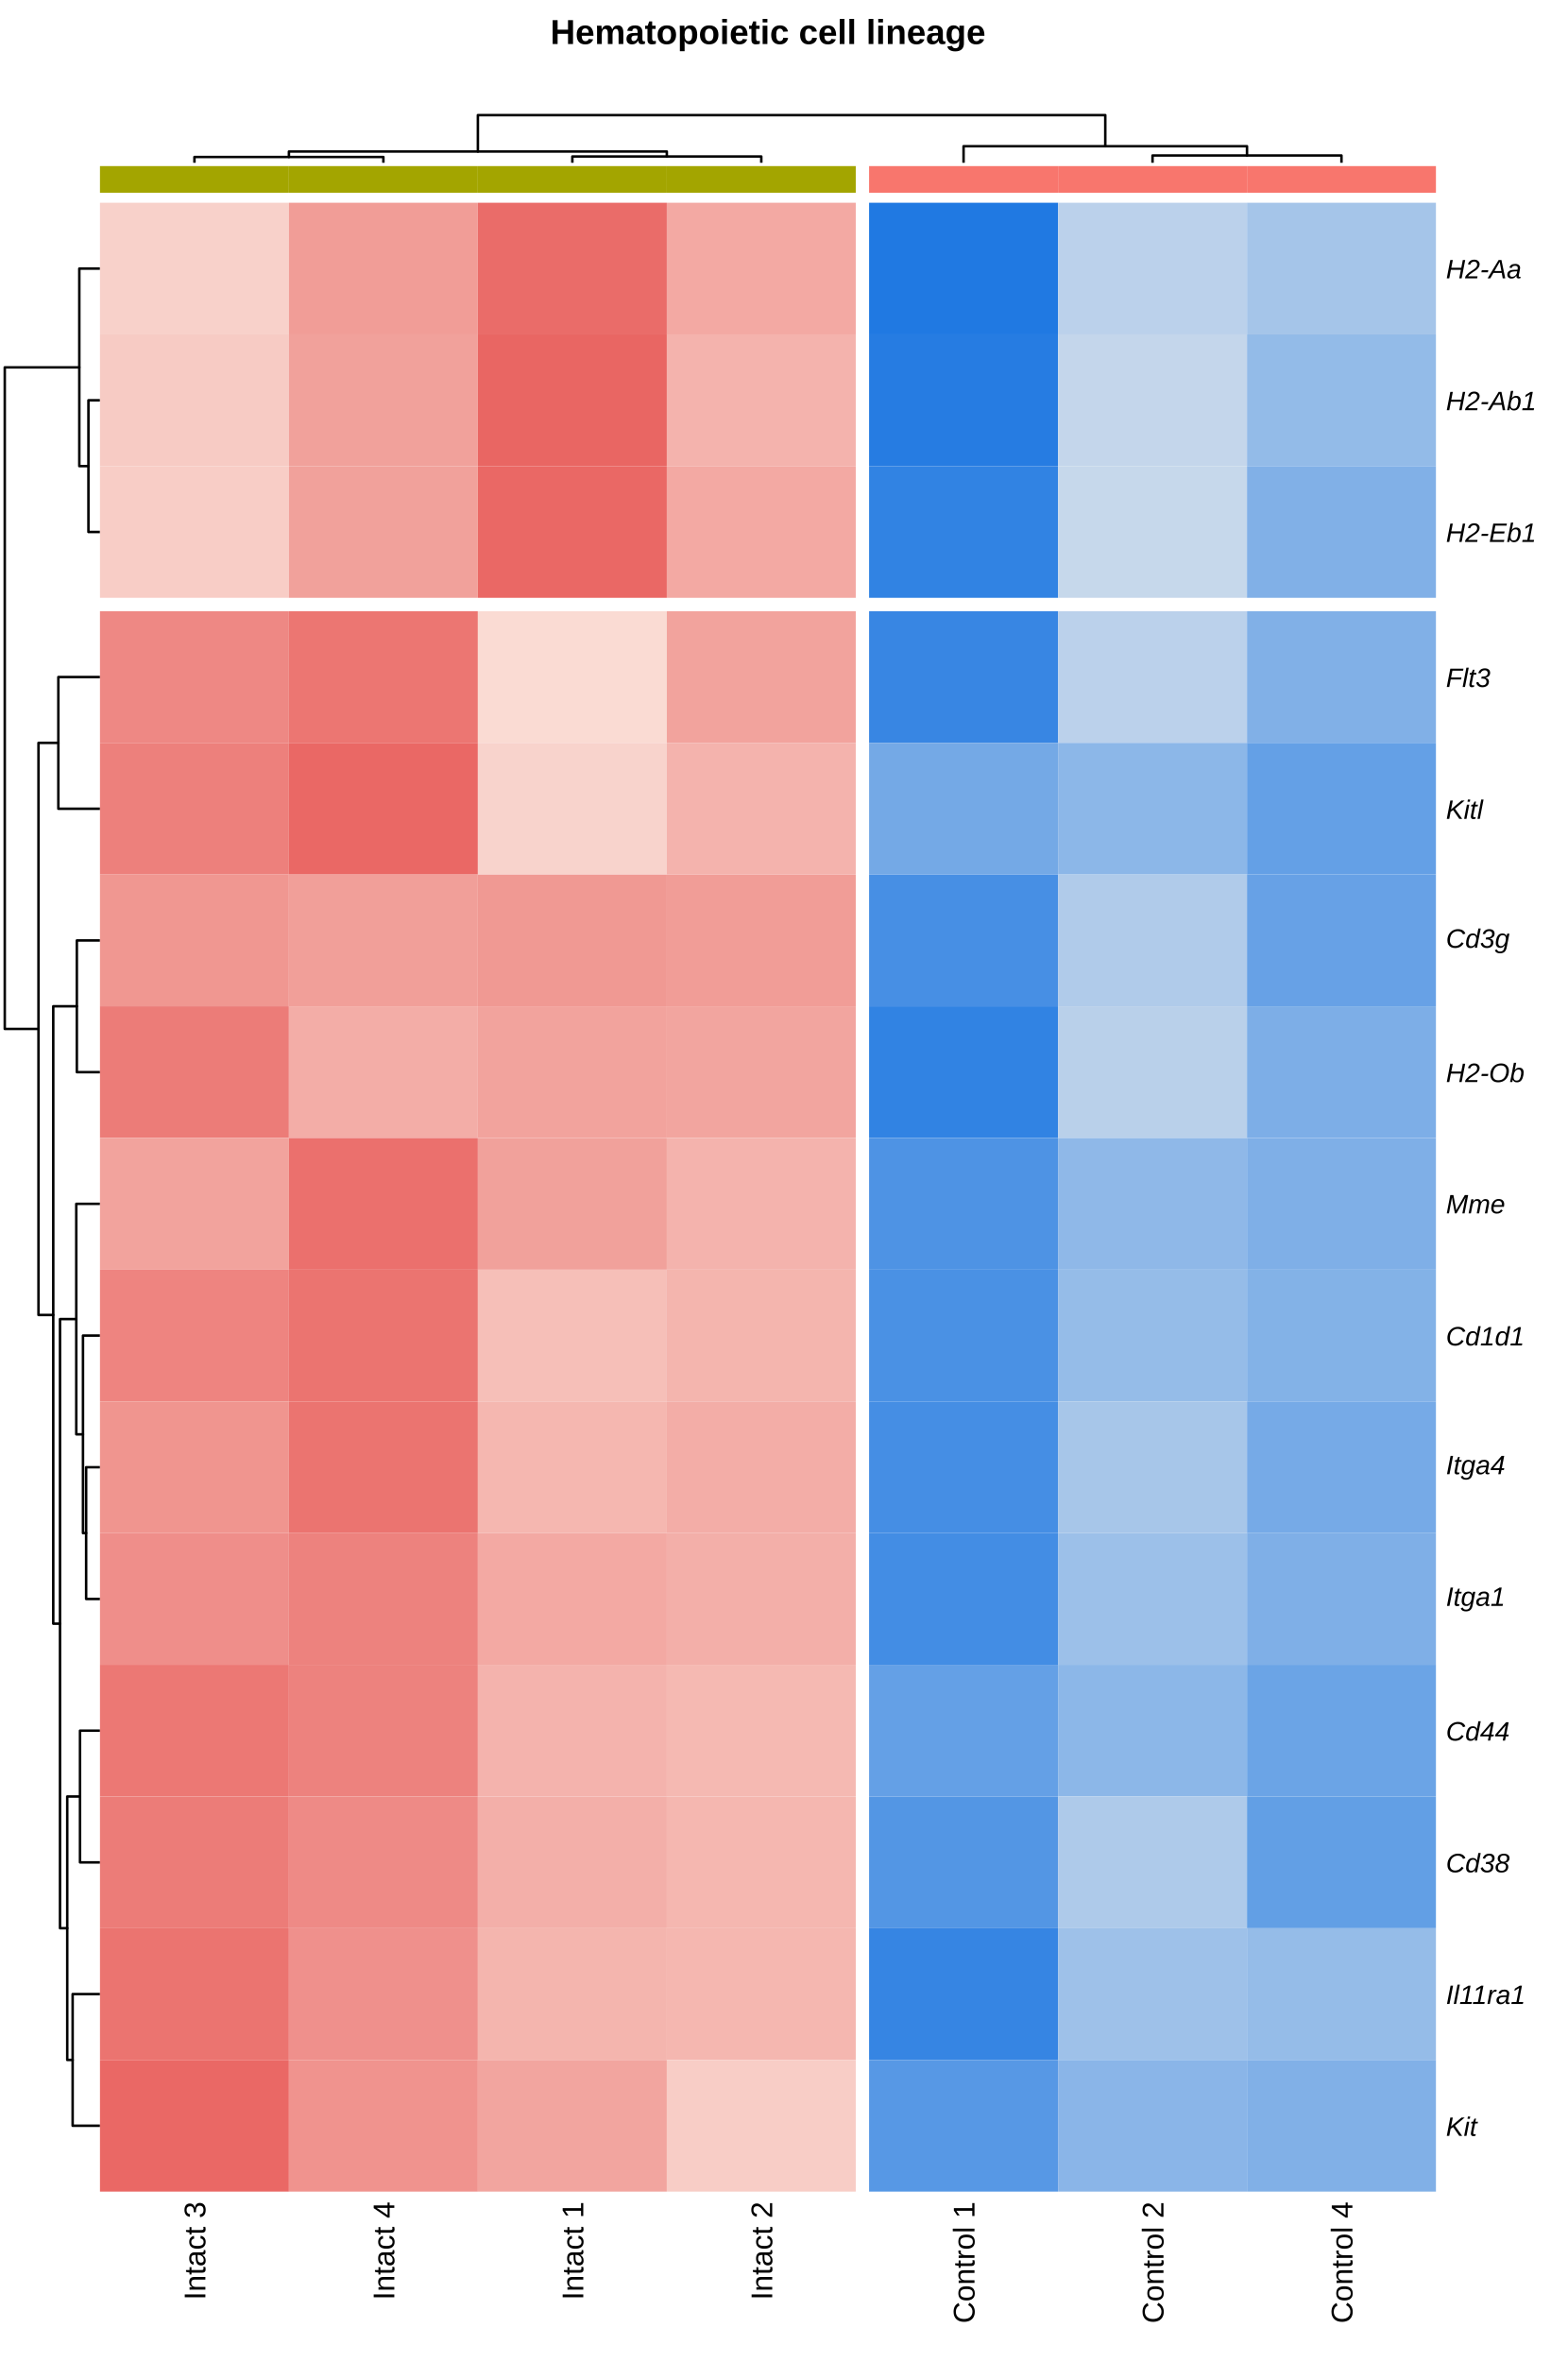
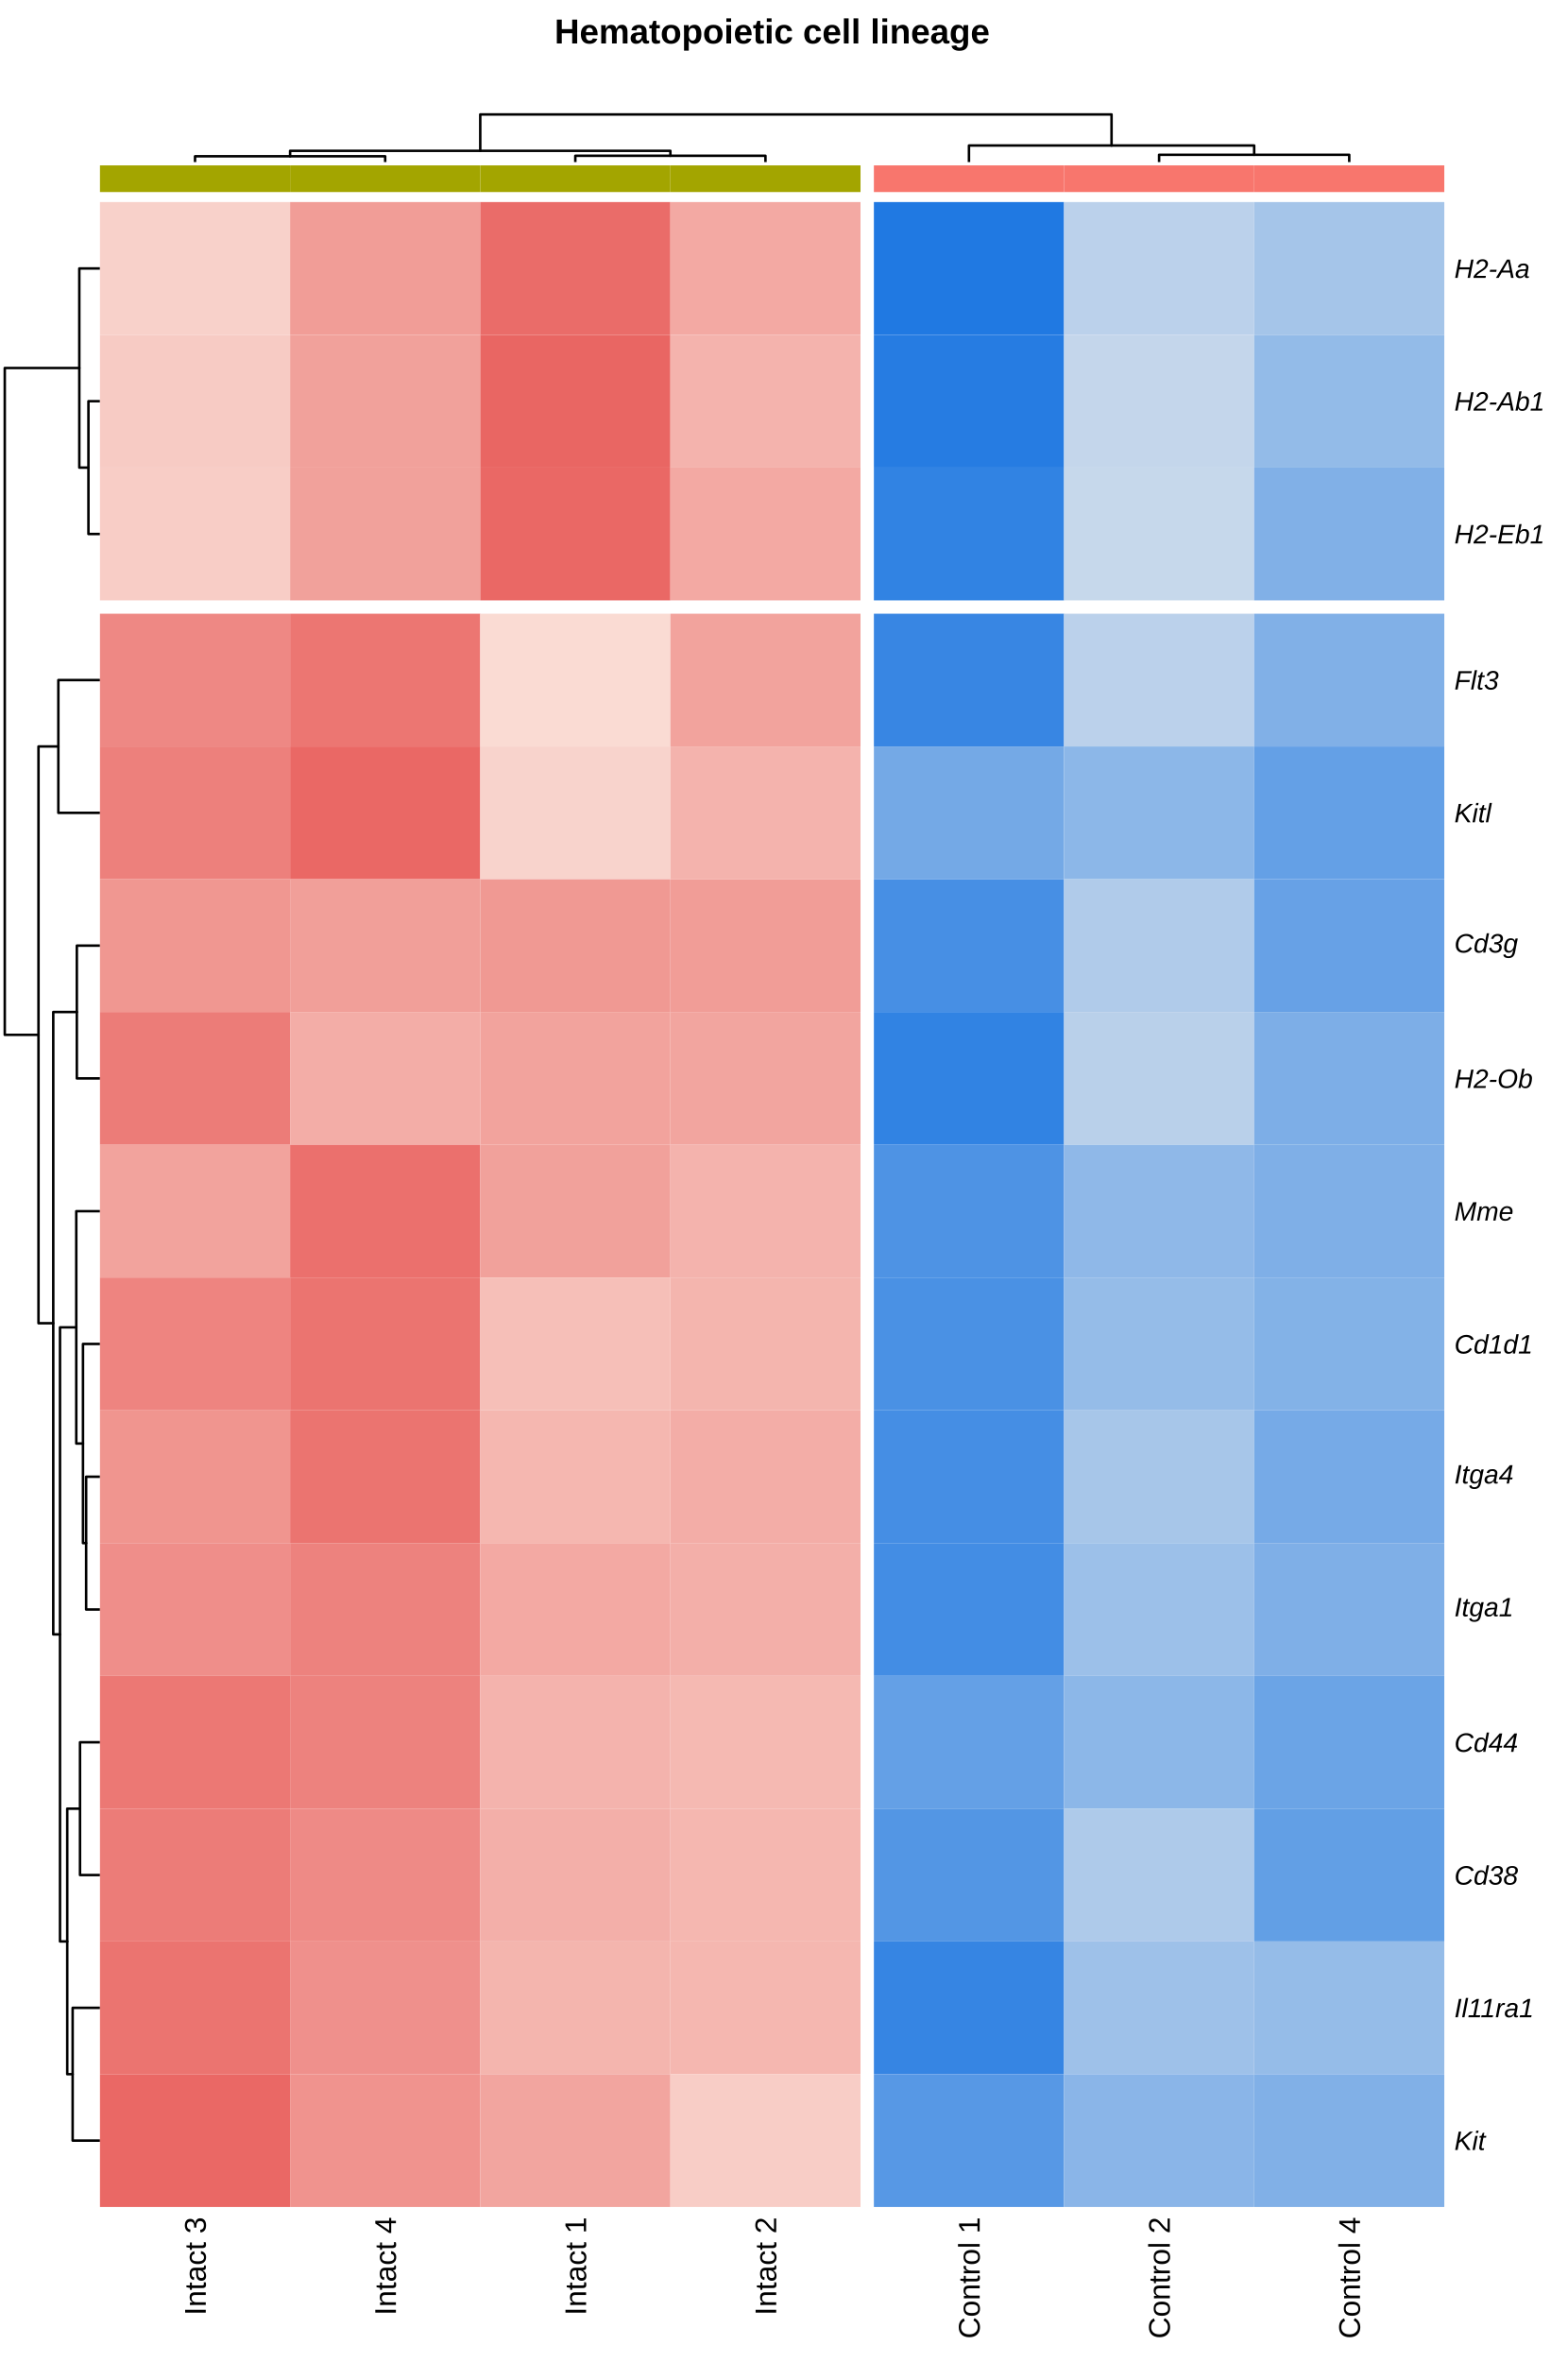
<svg xmlns="http://www.w3.org/2000/svg" class="svglite" width="470.55pt" height="708.66pt" viewBox="0 0 470.55 708.66">
  <defs>
    <style type="text/css">
    .svglite line, .svglite polyline, .svglite polygon, .svglite path, .svglite rect, .svglite circle {
      fill: none;
      stroke: #000000;
      stroke-linecap: round;
      stroke-linejoin: round;
      stroke-miterlimit: 10.00;
    }
    .svglite text {
      white-space: pre;
    }
  </style>
  </defs>
  <rect width="100%" height="100%" style="stroke: none; fill: none;" />
  <defs>
    <clipPath id="cpMC4wMHw0NzAuNTV8MC4wMHw3MDguNjY=">
      <rect x="0.00" y="0.00" width="470.55" height="708.66" />
    </clipPath>
  </defs>
  <g clip-path="url(#cpMC4wMHw0NzAuNTV8MC4wMHw3MDguNjY=)">
-     <text x="230.46" y="13.21" text-anchor="middle" style="font-size: 10.40px; font-weight: bold; font-family: &quot;Arimo&quot;;" textLength="156.20px" lengthAdjust="spacingAndGlyphs">Hematopoietic cell lineage</text>
-     <text x="230.46" y="28.19" text-anchor="middle" style="font-size: 10.40px; font-weight: bold; font-family: &quot;Arimo&quot;;" textLength="0.00px" lengthAdjust="spacingAndGlyphs" />
+     <text x="231.71" y="13.04" text-anchor="middle" style="font-size: 10.40px; font-weight: bold; font-family: &quot;Arial&quot;;" textLength="130.51px" lengthAdjust="spacingAndGlyphs">Hematopoietic cell lineage</text>
+     <text x="231.71" y="28.02" text-anchor="middle" style="font-size: 10.40px; font-weight: bold; font-family: &quot;Arial&quot;;" textLength="0.00px" lengthAdjust="spacingAndGlyphs" />
  </g>
  <defs>
-     <clipPath id="cpMzAuMDB8NDMwLjkyfDMzLjgzfDQ4Ljgz">
-       <rect x="30.00" y="33.83" width="400.92" height="15.00" />
+     <clipPath id="cpMzAuMDB8NDMzLjQzfDMzLjYyfDQ4LjYy">
+       <rect x="30.00" y="33.62" width="403.43" height="15.00" />
    </clipPath>
  </defs>
-   <g clip-path="url(#cpMzAuMDB8NDMwLjkyfDMzLjgzfDQ4Ljgz)">
-     <polyline points="58.35,48.83 58.35,47.10 115.05,47.10 115.05,48.83 " style="stroke-width: 0.75;" />
-     <polyline points="171.76,48.83 171.76,46.95 228.46,46.95 228.46,48.83 " style="stroke-width: 0.75;" />
-     <polyline points="345.87,48.83 345.87,46.65 402.57,46.65 402.57,48.83 " style="stroke-width: 0.75;" />
-     <polyline points="86.70,47.10 86.70,45.46 200.11,45.46 200.11,46.95 " style="stroke-width: 0.75;" />
-     <polyline points="289.16,48.83 289.16,43.87 374.22,43.87 374.22,46.65 " style="stroke-width: 0.75;" />
-     <polyline points="143.41,45.46 143.41,34.54 331.69,34.54 331.69,43.87 " style="stroke-width: 0.75;" />
+   <g clip-path="url(#cpMzAuMDB8NDMzLjQzfDMzLjYyfDQ4LjYy)">
+     <polyline points="58.53,48.62 58.53,46.89 115.59,46.89 115.59,48.62 " style="stroke-width: 0.75;" />
+     <polyline points="172.65,48.62 172.65,46.74 229.71,46.74 229.71,48.62 " style="stroke-width: 0.75;" />
+     <polyline points="347.84,48.62 347.84,46.44 404.90,46.44 404.90,48.62 " style="stroke-width: 0.75;" />
+     <polyline points="87.06,46.89 87.06,45.25 201.18,45.25 201.18,46.74 " style="stroke-width: 0.75;" />
+     <polyline points="290.78,48.62 290.78,43.66 376.37,43.66 376.37,46.44 " style="stroke-width: 0.75;" />
+     <polyline points="144.12,45.25 144.12,34.33 333.57,34.33 333.57,43.66 " style="stroke-width: 0.75;" />
  </g>
  <g clip-path="url(#cpMC4wMHw0NzAuNTV8MC4wMHw3MDguNjY=)">
</g>
  <defs>
-     <clipPath id="cpMC4wMHwzMC4wMHw2MC44M3w2NTcuNTQ=">
-       <rect x="0" y="60.83" width="30.00" height="596.72" />
+     <clipPath id="cpMC4wMHwzMC4wMHw2MC42Mnw2NjIuMTU=">
+       <rect x="0.00" y="60.62" width="30.00" height="601.53" />
    </clipPath>
  </defs>
-   <g clip-path="url(#cpMC4wMHwzMC4wMHw2MC44M3w2NTcuNTQ=)">
-     <polyline points="30.00,120.10 26.54,120.10 26.54,159.61 30.00,159.61 " style="stroke-width: 0.75;" />
-     <polyline points="30.00,440.21 25.85,440.21 25.85,479.73 30.00,479.73 " style="stroke-width: 0.75;" />
-     <polyline points="30.00,400.70 24.90,400.70 24.90,459.97 25.85,459.97 " style="stroke-width: 0.75;" />
-     <polyline points="30.00,519.24 24.01,519.24 24.01,558.76 30.00,558.76 " style="stroke-width: 0.75;" />
-     <polyline points="30.00,80.58 23.80,80.58 23.80,139.85 26.54,139.85 " style="stroke-width: 0.75;" />
-     <polyline points="30.00,282.16 23.06,282.16 23.06,321.67 30.00,321.67 " style="stroke-width: 0.75;" />
-     <polyline points="30.00,361.18 22.89,361.18 22.89,430.33 24.90,430.33 " style="stroke-width: 0.75;" />
-     <polyline points="30.00,598.27 21.80,598.27 21.80,637.78 30.00,637.78 " style="stroke-width: 0.75;" />
-     <polyline points="24.01,539.00 20.18,539.00 20.18,618.03 21.80,618.03 " style="stroke-width: 0.75;" />
-     <polyline points="22.89,395.76 18.01,395.76 18.01,578.51 20.18,578.51 " style="stroke-width: 0.75;" />
-     <polyline points="30.00,203.13 17.51,203.13 17.51,242.64 30.00,242.64 " style="stroke-width: 0.75;" />
-     <polyline points="23.06,301.91 15.98,301.91 15.98,487.14 18.01,487.14 " style="stroke-width: 0.75;" />
-     <polyline points="17.51,222.88 11.55,222.88 11.55,394.52 15.98,394.52 " style="stroke-width: 0.75;" />
-     <polyline points="23.80,110.22 1.43,110.22 1.43,308.70 11.55,308.70 " style="stroke-width: 0.75;" />
+   <g clip-path="url(#cpMC4wMHwzMC4wMHw2MC42Mnw2NjIuMTU=)">
+     <polyline points="30.00,120.37 26.54,120.37 26.54,160.21 30.00,160.21 " style="stroke-width: 0.75;" />
+     <polyline points="30.00,443.06 25.85,443.06 25.85,482.89 30.00,482.89 " style="stroke-width: 0.75;" />
+     <polyline points="30.00,403.22 24.90,403.22 24.90,462.97 25.85,462.97 " style="stroke-width: 0.75;" />
+     <polyline points="30.00,522.73 24.01,522.73 24.01,562.56 30.00,562.56 " style="stroke-width: 0.75;" />
+     <polyline points="30.00,80.54 23.80,80.54 23.80,140.29 26.54,140.29 " style="stroke-width: 0.75;" />
+     <polyline points="30.00,283.71 23.06,283.71 23.06,323.55 30.00,323.55 " style="stroke-width: 0.75;" />
+     <polyline points="30.00,363.39 22.89,363.39 22.89,433.10 24.90,433.10 " style="stroke-width: 0.75;" />
+     <polyline points="30.00,602.40 21.80,602.40 21.80,642.23 30.00,642.23 " style="stroke-width: 0.75;" />
+     <polyline points="24.01,542.64 20.18,542.64 20.18,622.31 21.80,622.31 " style="stroke-width: 0.75;" />
+     <polyline points="22.89,398.24 18.01,398.24 18.01,582.48 20.18,582.48 " style="stroke-width: 0.75;" />
+     <polyline points="30.00,204.04 17.51,204.04 17.51,243.88 30.00,243.88 " style="stroke-width: 0.75;" />
+     <polyline points="23.06,303.63 15.98,303.63 15.98,490.36 18.01,490.36 " style="stroke-width: 0.75;" />
+     <polyline points="17.51,223.96 11.55,223.96 11.55,397.00 15.98,397.00 " style="stroke-width: 0.75;" />
+     <polyline points="23.80,110.41 1.43,110.41 1.43,310.48 11.55,310.48 " style="stroke-width: 0.75;" />
  </g>
  <g clip-path="url(#cpMC4wMHw0NzAuNTV8MC4wMHw3MDguNjY=)">
-     <rect x="30.00" y="60.83" width="56.70" height="39.51" style="stroke-width: 0.75; stroke: none; fill: #F8D1CA;" />
-     <rect x="30.00" y="100.34" width="56.70" height="39.51" style="stroke-width: 0.75; stroke: none; fill: #F7CBC4;" />
-     <rect x="30.00" y="139.85" width="56.70" height="39.51" style="stroke-width: 0.75; stroke: none; fill: #F8CDC6;" />
-     <rect x="30.00" y="183.37" width="56.70" height="39.51" style="stroke-width: 0.75; stroke: none; fill: #EE8884;" />
-     <rect x="30.00" y="222.88" width="56.70" height="39.51" style="stroke-width: 0.75; stroke: none; fill: #ED807C;" />
-     <rect x="30.00" y="262.40" width="56.70" height="39.51" style="stroke-width: 0.75; stroke: none; fill: #F09791;" />
-     <rect x="30.00" y="301.91" width="56.70" height="39.51" style="stroke-width: 0.75; stroke: none; fill: #EC7C78;" />
-     <rect x="30.00" y="341.43" width="56.70" height="39.51" style="stroke-width: 0.75; stroke: none; fill: #F2A39D;" />
-     <rect x="30.00" y="380.94" width="56.70" height="39.51" style="stroke-width: 0.75; stroke: none; fill: #EE8480;" />
-     <rect x="30.00" y="420.46" width="56.70" height="39.51" style="stroke-width: 0.75; stroke: none; fill: #F0958F;" />
-     <rect x="30.00" y="459.97" width="56.70" height="39.51" style="stroke-width: 0.75; stroke: none; fill: #EF8E8A;" />
-     <rect x="30.00" y="499.48" width="56.70" height="39.51" style="stroke-width: 0.75; stroke: none; fill: #EC7874;" />
-     <rect x="30.00" y="539.00" width="56.70" height="39.51" style="stroke-width: 0.75; stroke: none; fill: #EC7C78;" />
-     <rect x="30.00" y="578.51" width="56.70" height="39.51" style="stroke-width: 0.75; stroke: none; fill: #EB7470;" />
-     <rect x="30.00" y="618.03" width="56.70" height="39.51" style="stroke-width: 0.75; stroke: none; fill: #EA6865;" />
-     <rect x="86.70" y="60.83" width="56.70" height="39.51" style="stroke-width: 0.75; stroke: none; fill: #F19D97;" />
-     <rect x="86.70" y="100.34" width="56.70" height="39.51" style="stroke-width: 0.75; stroke: none; fill: #F1A19B;" />
-     <rect x="86.70" y="139.85" width="56.70" height="39.51" style="stroke-width: 0.75; stroke: none; fill: #F1A19B;" />
-     <rect x="86.70" y="183.37" width="56.70" height="39.51" style="stroke-width: 0.75; stroke: none; fill: #EC7672;" />
-     <rect x="86.70" y="222.88" width="56.70" height="39.51" style="stroke-width: 0.75; stroke: none; fill: #EA6865;" />
-     <rect x="86.70" y="262.40" width="56.70" height="39.51" style="stroke-width: 0.75; stroke: none; fill: #F19F99;" />
-     <rect x="86.70" y="301.91" width="56.70" height="39.51" style="stroke-width: 0.75; stroke: none; fill: #F3ADA7;" />
-     <rect x="86.70" y="341.43" width="56.70" height="39.51" style="stroke-width: 0.75; stroke: none; fill: #EB706D;" />
-     <rect x="86.70" y="380.94" width="56.70" height="39.51" style="stroke-width: 0.75; stroke: none; fill: #EB7470;" />
-     <rect x="86.70" y="420.46" width="56.70" height="39.51" style="stroke-width: 0.75; stroke: none; fill: #EB7470;" />
-     <rect x="86.70" y="459.97" width="56.70" height="39.51" style="stroke-width: 0.75; stroke: none; fill: #ED827E;" />
-     <rect x="86.70" y="499.48" width="56.70" height="39.51" style="stroke-width: 0.75; stroke: none; fill: #ED827E;" />
-     <rect x="86.70" y="539.00" width="56.70" height="39.51" style="stroke-width: 0.75; stroke: none; fill: #EE8A86;" />
-     <rect x="86.70" y="578.51" width="56.70" height="39.51" style="stroke-width: 0.75; stroke: none; fill: #EF908C;" />
-     <rect x="86.70" y="618.03" width="56.70" height="39.51" style="stroke-width: 0.75; stroke: none; fill: #F0938E;" />
-     <rect x="143.41" y="60.83" width="56.70" height="39.51" style="stroke-width: 0.75; stroke: none; fill: #EA6C69;" />
-     <rect x="143.41" y="100.34" width="56.70" height="39.51" style="stroke-width: 0.75; stroke: none; fill: #E96663;" />
-     <rect x="143.41" y="139.85" width="56.70" height="39.51" style="stroke-width: 0.75; stroke: none; fill: #EA6865;" />
-     <rect x="143.41" y="183.37" width="56.70" height="39.51" style="stroke-width: 0.75; stroke: none; fill: #FADBD3;" />
-     <rect x="143.41" y="222.88" width="56.70" height="39.51" style="stroke-width: 0.75; stroke: none; fill: #F8D3CC;" />
-     <rect x="143.41" y="262.40" width="56.70" height="39.51" style="stroke-width: 0.75; stroke: none; fill: #F09993;" />
-     <rect x="143.41" y="301.91" width="56.70" height="39.51" style="stroke-width: 0.75; stroke: none; fill: #F2A39D;" />
-     <rect x="143.41" y="341.43" width="56.70" height="39.51" style="stroke-width: 0.75; stroke: none; fill: #F1A19B;" />
-     <rect x="143.41" y="380.94" width="56.70" height="39.51" style="stroke-width: 0.75; stroke: none; fill: #F6BFB8;" />
-     <rect x="143.41" y="420.46" width="56.70" height="39.51" style="stroke-width: 0.75; stroke: none; fill: #F5B7B0;" />
-     <rect x="143.41" y="459.97" width="56.70" height="39.51" style="stroke-width: 0.75; stroke: none; fill: #F3A9A3;" />
-     <rect x="143.41" y="499.48" width="56.70" height="39.51" style="stroke-width: 0.75; stroke: none; fill: #F4B3AD;" />
-     <rect x="143.41" y="539.00" width="56.70" height="39.51" style="stroke-width: 0.75; stroke: none; fill: #F3AFA9;" />
-     <rect x="143.41" y="578.51" width="56.70" height="39.51" style="stroke-width: 0.75; stroke: none; fill: #F4B5AE;" />
-     <rect x="143.41" y="618.03" width="56.70" height="39.51" style="stroke-width: 0.75; stroke: none; fill: #F2A59F;" />
-     <rect x="200.11" y="60.83" width="56.70" height="39.51" style="stroke-width: 0.75; stroke: none; fill: #F3A9A3;" />
-     <rect x="200.11" y="100.34" width="56.70" height="39.51" style="stroke-width: 0.75; stroke: none; fill: #F4B3AD;" />
-     <rect x="200.11" y="139.85" width="56.70" height="39.51" style="stroke-width: 0.75; stroke: none; fill: #F3A9A3;" />
-     <rect x="200.11" y="183.37" width="56.70" height="39.51" style="stroke-width: 0.75; stroke: none; fill: #F2A39D;" />
-     <rect x="200.11" y="222.88" width="56.70" height="39.51" style="stroke-width: 0.75; stroke: none; fill: #F4B3AD;" />
-     <rect x="200.11" y="262.40" width="56.70" height="39.51" style="stroke-width: 0.75; stroke: none; fill: #F19D97;" />
-     <rect x="200.11" y="301.91" width="56.70" height="39.51" style="stroke-width: 0.75; stroke: none; fill: #F2A59F;" />
-     <rect x="200.11" y="341.43" width="56.70" height="39.51" style="stroke-width: 0.75; stroke: none; fill: #F4B3AD;" />
-     <rect x="200.11" y="380.94" width="56.70" height="39.51" style="stroke-width: 0.75; stroke: none; fill: #F4B5AE;" />
-     <rect x="200.11" y="420.46" width="56.70" height="39.51" style="stroke-width: 0.75; stroke: none; fill: #F3ADA7;" />
-     <rect x="200.11" y="459.97" width="56.70" height="39.51" style="stroke-width: 0.75; stroke: none; fill: #F3AFA9;" />
-     <rect x="200.11" y="499.48" width="56.70" height="39.51" style="stroke-width: 0.75; stroke: none; fill: #F5B9B2;" />
-     <rect x="200.11" y="539.00" width="56.70" height="39.51" style="stroke-width: 0.75; stroke: none; fill: #F5B7B0;" />
-     <rect x="200.11" y="578.51" width="56.70" height="39.51" style="stroke-width: 0.75; stroke: none; fill: #F5B7B0;" />
-     <rect x="200.11" y="618.03" width="56.70" height="39.51" style="stroke-width: 0.75; stroke: none; fill: #F8CDC6;" />
-     <rect x="260.81" y="60.83" width="56.70" height="39.51" style="stroke-width: 0.75; stroke: none; fill: #2079E2;" />
-     <rect x="260.81" y="100.34" width="56.70" height="39.51" style="stroke-width: 0.75; stroke: none; fill: #267CE2;" />
-     <rect x="260.81" y="139.85" width="56.70" height="39.51" style="stroke-width: 0.75; stroke: none; fill: #3183E3;" />
-     <rect x="260.81" y="183.37" width="56.70" height="39.51" style="stroke-width: 0.75; stroke: none; fill: #3886E3;" />
-     <rect x="260.81" y="222.88" width="56.70" height="39.51" style="stroke-width: 0.75; stroke: none; fill: #74A9E6;" />
-     <rect x="260.81" y="262.40" width="56.70" height="39.51" style="stroke-width: 0.75; stroke: none; fill: #478FE4;" />
-     <rect x="260.81" y="301.91" width="56.70" height="39.51" style="stroke-width: 0.75; stroke: none; fill: #3183E3;" />
-     <rect x="260.81" y="341.43" width="56.70" height="39.51" style="stroke-width: 0.75; stroke: none; fill: #4E93E4;" />
-     <rect x="260.81" y="380.94" width="56.70" height="39.51" style="stroke-width: 0.75; stroke: none; fill: #4A91E4;" />
-     <rect x="260.81" y="420.46" width="56.70" height="39.51" style="stroke-width: 0.75; stroke: none; fill: #458EE4;" />
-     <rect x="260.81" y="459.97" width="56.70" height="39.51" style="stroke-width: 0.75; stroke: none; fill: #438DE4;" />
-     <rect x="260.81" y="499.48" width="56.70" height="39.51" style="stroke-width: 0.75; stroke: none; fill: #64A0E6;" />
-     <rect x="260.81" y="539.00" width="56.70" height="39.51" style="stroke-width: 0.75; stroke: none; fill: #5396E4;" />
-     <rect x="260.81" y="578.51" width="56.70" height="39.51" style="stroke-width: 0.75; stroke: none; fill: #3685E3;" />
-     <rect x="260.81" y="618.03" width="56.70" height="39.51" style="stroke-width: 0.75; stroke: none; fill: #5798E5;" />
-     <rect x="317.52" y="60.83" width="56.70" height="39.51" style="stroke-width: 0.75; stroke: none; fill: #BBD1EB;" />
-     <rect x="317.52" y="100.34" width="56.70" height="39.51" style="stroke-width: 0.75; stroke: none; fill: #C4D6EB;" />
-     <rect x="317.52" y="139.85" width="56.70" height="39.51" style="stroke-width: 0.75; stroke: none; fill: #C6D8EB;" />
-     <rect x="317.52" y="183.37" width="56.70" height="39.51" style="stroke-width: 0.75; stroke: none; fill: #BBD1EB;" />
-     <rect x="317.52" y="222.88" width="56.70" height="39.51" style="stroke-width: 0.75; stroke: none; fill: #8CB7E8;" />
-     <rect x="317.52" y="262.40" width="56.70" height="39.51" style="stroke-width: 0.75; stroke: none; fill: #B0CBEA;" />
-     <rect x="317.52" y="301.91" width="56.70" height="39.51" style="stroke-width: 0.75; stroke: none; fill: #B9D0EA;" />
-     <rect x="317.52" y="341.43" width="56.70" height="39.51" style="stroke-width: 0.75; stroke: none; fill: #8FB8E8;" />
-     <rect x="317.52" y="380.94" width="56.70" height="39.51" style="stroke-width: 0.75; stroke: none; fill: #95BCE8;" />
-     <rect x="317.52" y="420.46" width="56.70" height="39.51" style="stroke-width: 0.75; stroke: none; fill: #A7C6E9;" />
-     <rect x="317.52" y="459.97" width="56.70" height="39.51" style="stroke-width: 0.75; stroke: none; fill: #9CC0E9;" />
-     <rect x="317.52" y="499.48" width="56.70" height="39.51" style="stroke-width: 0.75; stroke: none; fill: #8CB7E8;" />
-     <rect x="317.52" y="539.00" width="56.70" height="39.51" style="stroke-width: 0.75; stroke: none; fill: #AECAEA;" />
-     <rect x="317.52" y="578.51" width="56.70" height="39.51" style="stroke-width: 0.75; stroke: none; fill: #9EC1E9;" />
-     <rect x="317.52" y="618.03" width="56.70" height="39.51" style="stroke-width: 0.75; stroke: none; fill: #8AB5E8;" />
-     <rect x="374.22" y="60.83" width="56.70" height="39.51" style="stroke-width: 0.75; stroke: none; fill: #A5C5E9;" />
-     <rect x="374.22" y="100.34" width="56.70" height="39.51" style="stroke-width: 0.75; stroke: none; fill: #93BBE8;" />
-     <rect x="374.22" y="139.85" width="56.70" height="39.51" style="stroke-width: 0.75; stroke: none; fill: #81B0E7;" />
-     <rect x="374.22" y="183.37" width="56.70" height="39.51" style="stroke-width: 0.75; stroke: none; fill: #81B0E7;" />
-     <rect x="374.22" y="222.88" width="56.70" height="39.51" style="stroke-width: 0.75; stroke: none; fill: #64A0E6;" />
-     <rect x="374.22" y="262.40" width="56.70" height="39.51" style="stroke-width: 0.75; stroke: none; fill: #67A1E6;" />
-     <rect x="374.22" y="301.91" width="56.70" height="39.51" style="stroke-width: 0.75; stroke: none; fill: #7DAEE7;" />
-     <rect x="374.22" y="341.43" width="56.70" height="39.51" style="stroke-width: 0.75; stroke: none; fill: #7FAFE7;" />
-     <rect x="374.22" y="380.94" width="56.70" height="39.51" style="stroke-width: 0.75; stroke: none; fill: #83B2E7;" />
-     <rect x="374.22" y="420.46" width="56.70" height="39.51" style="stroke-width: 0.75; stroke: none; fill: #76AAE7;" />
-     <rect x="374.22" y="459.97" width="56.70" height="39.51" style="stroke-width: 0.75; stroke: none; fill: #7FAFE7;" />
-     <rect x="374.22" y="499.48" width="56.70" height="39.51" style="stroke-width: 0.75; stroke: none; fill: #6BA4E6;" />
-     <rect x="374.22" y="539.00" width="56.70" height="39.51" style="stroke-width: 0.75; stroke: none; fill: #629FE5;" />
-     <rect x="374.22" y="578.51" width="56.70" height="39.51" style="stroke-width: 0.75; stroke: none; fill: #95BCE8;" />
-     <rect x="374.22" y="618.03" width="56.70" height="39.51" style="stroke-width: 0.75; stroke: none; fill: #81B0E7;" />
-     <text transform="translate(61.63,660.54) rotate(-90)" text-anchor="end" style="font-size: 9.00px; font-family: &quot;Arimo&quot;;" textLength="34.46px" lengthAdjust="spacingAndGlyphs">Intact 3</text>
-     <text transform="translate(118.33,660.54) rotate(-90)" text-anchor="end" style="font-size: 9.00px; font-family: &quot;Arimo&quot;;" textLength="34.46px" lengthAdjust="spacingAndGlyphs">Intact 4</text>
-     <text transform="translate(175.04,660.54) rotate(-90)" text-anchor="end" style="font-size: 9.00px; font-family: &quot;Arimo&quot;;" textLength="34.46px" lengthAdjust="spacingAndGlyphs">Intact 1</text>
-     <text transform="translate(231.74,660.54) rotate(-90)" text-anchor="end" style="font-size: 9.00px; font-family: &quot;Arimo&quot;;" textLength="34.46px" lengthAdjust="spacingAndGlyphs">Intact 2</text>
-     <text transform="translate(292.44,660.54) rotate(-90)" text-anchor="end" style="font-size: 9.00px; font-family: &quot;Arimo&quot;;" textLength="41.12px" lengthAdjust="spacingAndGlyphs">Control 1</text>
-     <text transform="translate(349.15,660.54) rotate(-90)" text-anchor="end" style="font-size: 9.00px; font-family: &quot;Arimo&quot;;" textLength="41.12px" lengthAdjust="spacingAndGlyphs">Control 2</text>
-     <text transform="translate(405.85,660.54) rotate(-90)" text-anchor="end" style="font-size: 9.00px; font-family: &quot;Arimo&quot;;" textLength="41.12px" lengthAdjust="spacingAndGlyphs">Control 4</text>
-     <text x="433.92" y="83.50" style="font-size: 8.00px; font-style: italic; font-family: &quot;Arimo&quot;;" textLength="24.36px" lengthAdjust="spacingAndGlyphs">H2-Aa</text>
-     <text x="433.92" y="123.08" style="font-size: 8.00px; font-style: italic; font-family: &quot;Arimo&quot;;" textLength="29.63px" lengthAdjust="spacingAndGlyphs">H2-Ab1</text>
-     <text x="433.92" y="162.59" style="font-size: 8.00px; font-style: italic; font-family: &quot;Arimo&quot;;" textLength="29.21px" lengthAdjust="spacingAndGlyphs">H2-Eb1</text>
-     <text x="433.92" y="206.11" style="font-size: 8.00px; font-style: italic; font-family: &quot;Arimo&quot;;" textLength="15.06px" lengthAdjust="spacingAndGlyphs">Flt3</text>
-     <text x="433.92" y="245.68" style="font-size: 8.00px; font-style: italic; font-family: &quot;Arimo&quot;;" textLength="12.84px" lengthAdjust="spacingAndGlyphs">Kitl</text>
-     <text x="433.92" y="284.36" style="font-size: 8.00px; font-style: italic; font-family: &quot;Arimo&quot;;" textLength="20.83px" lengthAdjust="spacingAndGlyphs">Cd3g</text>
-     <text x="433.92" y="324.65" style="font-size: 8.00px; font-style: italic; font-family: &quot;Arimo&quot;;" textLength="25.36px" lengthAdjust="spacingAndGlyphs">H2-Ob</text>
-     <text x="433.92" y="364.04" style="font-size: 8.00px; font-style: italic; font-family: &quot;Arimo&quot;;" textLength="19.62px" lengthAdjust="spacingAndGlyphs">Mme</text>
-     <text x="433.92" y="403.68" style="font-size: 8.00px; font-style: italic; font-family: &quot;Arimo&quot;;" textLength="25.92px" lengthAdjust="spacingAndGlyphs">Cd1d1</text>
-     <text x="433.92" y="442.30" style="font-size: 8.00px; font-style: italic; font-family: &quot;Arimo&quot;;" textLength="20.57px" lengthAdjust="spacingAndGlyphs">Itga4</text>
-     <text x="433.92" y="481.81" style="font-size: 8.00px; font-style: italic; font-family: &quot;Arimo&quot;;" textLength="20.57px" lengthAdjust="spacingAndGlyphs">Itga1</text>
-     <text x="433.92" y="522.22" style="font-size: 8.00px; font-style: italic; font-family: &quot;Arimo&quot;;" textLength="20.84px" lengthAdjust="spacingAndGlyphs">Cd44</text>
-     <text x="433.92" y="561.74" style="font-size: 8.00px; font-style: italic; font-family: &quot;Arimo&quot;;" textLength="20.84px" lengthAdjust="spacingAndGlyphs">Cd38</text>
-     <text x="433.92" y="601.25" style="font-size: 8.00px; font-style: italic; font-family: &quot;Arimo&quot;;" textLength="28.05px" lengthAdjust="spacingAndGlyphs">Il11ra1</text>
-     <text x="433.92" y="640.82" style="font-size: 8.00px; font-style: italic; font-family: &quot;Arimo&quot;;" textLength="10.61px" lengthAdjust="spacingAndGlyphs">Kit</text>
-     <rect x="30.00" y="49.83" width="56.70" height="8.00" style="stroke-width: 0.75; stroke: none; fill: #A3A500;" />
-     <rect x="86.70" y="49.83" width="56.70" height="8.00" style="stroke-width: 0.75; stroke: none; fill: #A3A500;" />
-     <rect x="143.41" y="49.83" width="56.70" height="8.00" style="stroke-width: 0.75; stroke: none; fill: #A3A500;" />
-     <rect x="200.11" y="49.83" width="56.70" height="8.00" style="stroke-width: 0.75; stroke: none; fill: #A3A500;" />
-     <rect x="260.81" y="49.83" width="56.70" height="8.00" style="stroke-width: 0.75; stroke: none; fill: #F8766D;" />
-     <rect x="317.52" y="49.83" width="56.70" height="8.00" style="stroke-width: 0.75; stroke: none; fill: #F8766D;" />
-     <rect x="374.22" y="49.83" width="56.70" height="8.00" style="stroke-width: 0.75; stroke: none; fill: #F8766D;" />
+     <rect x="30.00" y="60.62" width="57.06" height="39.84" style="stroke-width: 0.75; stroke: none; fill: #F8D1CA;" />
+     <rect x="30.00" y="100.46" width="57.06" height="39.84" style="stroke-width: 0.75; stroke: none; fill: #F7CBC4;" />
+     <rect x="30.00" y="140.29" width="57.06" height="39.84" style="stroke-width: 0.75; stroke: none; fill: #F8CDC6;" />
+     <rect x="30.00" y="184.13" width="57.06" height="39.84" style="stroke-width: 0.75; stroke: none; fill: #EE8884;" />
+     <rect x="30.00" y="223.96" width="57.06" height="39.84" style="stroke-width: 0.75; stroke: none; fill: #ED807C;" />
+     <rect x="30.00" y="263.80" width="57.06" height="39.84" style="stroke-width: 0.75; stroke: none; fill: #F09791;" />
+     <rect x="30.00" y="303.63" width="57.06" height="39.84" style="stroke-width: 0.75; stroke: none; fill: #EC7C78;" />
+     <rect x="30.00" y="343.47" width="57.06" height="39.84" style="stroke-width: 0.75; stroke: none; fill: #F2A39D;" />
+     <rect x="30.00" y="383.30" width="57.06" height="39.84" style="stroke-width: 0.75; stroke: none; fill: #EE8480;" />
+     <rect x="30.00" y="423.14" width="57.06" height="39.84" style="stroke-width: 0.75; stroke: none; fill: #F0958F;" />
+     <rect x="30.00" y="462.97" width="57.06" height="39.84" style="stroke-width: 0.75; stroke: none; fill: #EF8E8A;" />
+     <rect x="30.00" y="502.81" width="57.06" height="39.84" style="stroke-width: 0.75; stroke: none; fill: #EC7874;" />
+     <rect x="30.00" y="542.64" width="57.06" height="39.84" style="stroke-width: 0.75; stroke: none; fill: #EC7C78;" />
+     <rect x="30.00" y="582.48" width="57.06" height="39.84" style="stroke-width: 0.75; stroke: none; fill: #EB7470;" />
+     <rect x="30.00" y="622.31" width="57.06" height="39.84" style="stroke-width: 0.75; stroke: none; fill: #EA6865;" />
+     <rect x="87.06" y="60.62" width="57.06" height="39.84" style="stroke-width: 0.75; stroke: none; fill: #F19D97;" />
+     <rect x="87.06" y="100.46" width="57.06" height="39.84" style="stroke-width: 0.75; stroke: none; fill: #F1A19B;" />
+     <rect x="87.06" y="140.29" width="57.06" height="39.84" style="stroke-width: 0.75; stroke: none; fill: #F1A19B;" />
+     <rect x="87.06" y="184.13" width="57.06" height="39.84" style="stroke-width: 0.75; stroke: none; fill: #EC7672;" />
+     <rect x="87.06" y="223.96" width="57.06" height="39.84" style="stroke-width: 0.75; stroke: none; fill: #EA6865;" />
+     <rect x="87.06" y="263.80" width="57.06" height="39.84" style="stroke-width: 0.75; stroke: none; fill: #F19F99;" />
+     <rect x="87.06" y="303.63" width="57.06" height="39.84" style="stroke-width: 0.75; stroke: none; fill: #F3ADA7;" />
+     <rect x="87.06" y="343.47" width="57.06" height="39.84" style="stroke-width: 0.75; stroke: none; fill: #EB706D;" />
+     <rect x="87.06" y="383.30" width="57.06" height="39.84" style="stroke-width: 0.75; stroke: none; fill: #EB7470;" />
+     <rect x="87.06" y="423.14" width="57.06" height="39.84" style="stroke-width: 0.75; stroke: none; fill: #EB7470;" />
+     <rect x="87.06" y="462.97" width="57.06" height="39.84" style="stroke-width: 0.75; stroke: none; fill: #ED827E;" />
+     <rect x="87.06" y="502.81" width="57.06" height="39.84" style="stroke-width: 0.75; stroke: none; fill: #ED827E;" />
+     <rect x="87.06" y="542.64" width="57.06" height="39.84" style="stroke-width: 0.75; stroke: none; fill: #EE8A86;" />
+     <rect x="87.06" y="582.48" width="57.06" height="39.84" style="stroke-width: 0.75; stroke: none; fill: #EF908C;" />
+     <rect x="87.06" y="622.31" width="57.06" height="39.84" style="stroke-width: 0.75; stroke: none; fill: #F0938E;" />
+     <rect x="144.12" y="60.62" width="57.06" height="39.84" style="stroke-width: 0.75; stroke: none; fill: #EA6C69;" />
+     <rect x="144.12" y="100.46" width="57.06" height="39.84" style="stroke-width: 0.75; stroke: none; fill: #E96663;" />
+     <rect x="144.12" y="140.29" width="57.06" height="39.84" style="stroke-width: 0.75; stroke: none; fill: #EA6865;" />
+     <rect x="144.12" y="184.13" width="57.06" height="39.84" style="stroke-width: 0.75; stroke: none; fill: #FADBD3;" />
+     <rect x="144.12" y="223.96" width="57.06" height="39.84" style="stroke-width: 0.75; stroke: none; fill: #F8D3CC;" />
+     <rect x="144.12" y="263.80" width="57.06" height="39.84" style="stroke-width: 0.75; stroke: none; fill: #F09993;" />
+     <rect x="144.12" y="303.63" width="57.06" height="39.84" style="stroke-width: 0.75; stroke: none; fill: #F2A39D;" />
+     <rect x="144.12" y="343.47" width="57.06" height="39.84" style="stroke-width: 0.75; stroke: none; fill: #F1A19B;" />
+     <rect x="144.12" y="383.30" width="57.06" height="39.84" style="stroke-width: 0.75; stroke: none; fill: #F6BFB8;" />
+     <rect x="144.12" y="423.14" width="57.06" height="39.84" style="stroke-width: 0.75; stroke: none; fill: #F5B7B0;" />
+     <rect x="144.12" y="462.97" width="57.06" height="39.84" style="stroke-width: 0.75; stroke: none; fill: #F3A9A3;" />
+     <rect x="144.12" y="502.81" width="57.06" height="39.84" style="stroke-width: 0.75; stroke: none; fill: #F4B3AD;" />
+     <rect x="144.12" y="542.64" width="57.06" height="39.84" style="stroke-width: 0.75; stroke: none; fill: #F3AFA9;" />
+     <rect x="144.12" y="582.48" width="57.06" height="39.84" style="stroke-width: 0.75; stroke: none; fill: #F4B5AE;" />
+     <rect x="144.12" y="622.31" width="57.06" height="39.84" style="stroke-width: 0.75; stroke: none; fill: #F2A59F;" />
+     <rect x="201.18" y="60.62" width="57.06" height="39.84" style="stroke-width: 0.75; stroke: none; fill: #F3A9A3;" />
+     <rect x="201.18" y="100.46" width="57.06" height="39.84" style="stroke-width: 0.75; stroke: none; fill: #F4B3AD;" />
+     <rect x="201.18" y="140.29" width="57.06" height="39.84" style="stroke-width: 0.75; stroke: none; fill: #F3A9A3;" />
+     <rect x="201.18" y="184.13" width="57.06" height="39.84" style="stroke-width: 0.75; stroke: none; fill: #F2A39D;" />
+     <rect x="201.18" y="223.96" width="57.06" height="39.84" style="stroke-width: 0.75; stroke: none; fill: #F4B3AD;" />
+     <rect x="201.18" y="263.80" width="57.06" height="39.84" style="stroke-width: 0.75; stroke: none; fill: #F19D97;" />
+     <rect x="201.18" y="303.63" width="57.06" height="39.84" style="stroke-width: 0.75; stroke: none; fill: #F2A59F;" />
+     <rect x="201.18" y="343.47" width="57.06" height="39.84" style="stroke-width: 0.75; stroke: none; fill: #F4B3AD;" />
+     <rect x="201.18" y="383.30" width="57.06" height="39.84" style="stroke-width: 0.75; stroke: none; fill: #F4B5AE;" />
+     <rect x="201.18" y="423.14" width="57.06" height="39.84" style="stroke-width: 0.75; stroke: none; fill: #F3ADA7;" />
+     <rect x="201.18" y="462.97" width="57.06" height="39.84" style="stroke-width: 0.75; stroke: none; fill: #F3AFA9;" />
+     <rect x="201.18" y="502.81" width="57.06" height="39.84" style="stroke-width: 0.75; stroke: none; fill: #F5B9B2;" />
+     <rect x="201.18" y="542.64" width="57.06" height="39.84" style="stroke-width: 0.75; stroke: none; fill: #F5B7B0;" />
+     <rect x="201.18" y="582.48" width="57.06" height="39.84" style="stroke-width: 0.75; stroke: none; fill: #F5B7B0;" />
+     <rect x="201.18" y="622.31" width="57.06" height="39.84" style="stroke-width: 0.75; stroke: none; fill: #F8CDC6;" />
+     <rect x="262.25" y="60.62" width="57.06" height="39.84" style="stroke-width: 0.75; stroke: none; fill: #2079E2;" />
+     <rect x="262.25" y="100.46" width="57.06" height="39.84" style="stroke-width: 0.75; stroke: none; fill: #267CE2;" />
+     <rect x="262.25" y="140.29" width="57.06" height="39.84" style="stroke-width: 0.75; stroke: none; fill: #3183E3;" />
+     <rect x="262.25" y="184.13" width="57.06" height="39.84" style="stroke-width: 0.75; stroke: none; fill: #3886E3;" />
+     <rect x="262.25" y="223.96" width="57.06" height="39.84" style="stroke-width: 0.75; stroke: none; fill: #74A9E6;" />
+     <rect x="262.25" y="263.80" width="57.06" height="39.84" style="stroke-width: 0.75; stroke: none; fill: #478FE4;" />
+     <rect x="262.25" y="303.63" width="57.06" height="39.84" style="stroke-width: 0.75; stroke: none; fill: #3183E3;" />
+     <rect x="262.25" y="343.47" width="57.06" height="39.84" style="stroke-width: 0.75; stroke: none; fill: #4E93E4;" />
+     <rect x="262.25" y="383.30" width="57.06" height="39.84" style="stroke-width: 0.75; stroke: none; fill: #4A91E4;" />
+     <rect x="262.25" y="423.14" width="57.06" height="39.84" style="stroke-width: 0.75; stroke: none; fill: #458EE4;" />
+     <rect x="262.25" y="462.97" width="57.06" height="39.84" style="stroke-width: 0.75; stroke: none; fill: #438DE4;" />
+     <rect x="262.25" y="502.81" width="57.06" height="39.84" style="stroke-width: 0.75; stroke: none; fill: #64A0E6;" />
+     <rect x="262.25" y="542.64" width="57.06" height="39.84" style="stroke-width: 0.75; stroke: none; fill: #5396E4;" />
+     <rect x="262.25" y="582.48" width="57.06" height="39.84" style="stroke-width: 0.75; stroke: none; fill: #3685E3;" />
+     <rect x="262.25" y="622.31" width="57.06" height="39.84" style="stroke-width: 0.75; stroke: none; fill: #5798E5;" />
+     <rect x="319.31" y="60.62" width="57.06" height="39.84" style="stroke-width: 0.75; stroke: none; fill: #BBD1EB;" />
+     <rect x="319.31" y="100.46" width="57.06" height="39.84" style="stroke-width: 0.75; stroke: none; fill: #C4D6EB;" />
+     <rect x="319.31" y="140.29" width="57.06" height="39.84" style="stroke-width: 0.75; stroke: none; fill: #C6D8EB;" />
+     <rect x="319.31" y="184.13" width="57.06" height="39.84" style="stroke-width: 0.75; stroke: none; fill: #BBD1EB;" />
+     <rect x="319.31" y="223.96" width="57.06" height="39.84" style="stroke-width: 0.75; stroke: none; fill: #8CB7E8;" />
+     <rect x="319.31" y="263.80" width="57.06" height="39.84" style="stroke-width: 0.75; stroke: none; fill: #B0CBEA;" />
+     <rect x="319.31" y="303.63" width="57.06" height="39.84" style="stroke-width: 0.75; stroke: none; fill: #B9D0EA;" />
+     <rect x="319.31" y="343.47" width="57.06" height="39.84" style="stroke-width: 0.75; stroke: none; fill: #8FB8E8;" />
+     <rect x="319.31" y="383.30" width="57.06" height="39.84" style="stroke-width: 0.75; stroke: none; fill: #95BCE8;" />
+     <rect x="319.31" y="423.14" width="57.06" height="39.84" style="stroke-width: 0.75; stroke: none; fill: #A7C6E9;" />
+     <rect x="319.31" y="462.97" width="57.06" height="39.84" style="stroke-width: 0.75; stroke: none; fill: #9CC0E9;" />
+     <rect x="319.31" y="502.81" width="57.06" height="39.84" style="stroke-width: 0.75; stroke: none; fill: #8CB7E8;" />
+     <rect x="319.31" y="542.64" width="57.06" height="39.84" style="stroke-width: 0.75; stroke: none; fill: #AECAEA;" />
+     <rect x="319.31" y="582.48" width="57.06" height="39.84" style="stroke-width: 0.75; stroke: none; fill: #9EC1E9;" />
+     <rect x="319.31" y="622.31" width="57.06" height="39.84" style="stroke-width: 0.75; stroke: none; fill: #8AB5E8;" />
+     <rect x="376.37" y="60.62" width="57.06" height="39.84" style="stroke-width: 0.75; stroke: none; fill: #A5C5E9;" />
+     <rect x="376.37" y="100.46" width="57.06" height="39.84" style="stroke-width: 0.75; stroke: none; fill: #93BBE8;" />
+     <rect x="376.37" y="140.29" width="57.06" height="39.84" style="stroke-width: 0.75; stroke: none; fill: #81B0E7;" />
+     <rect x="376.37" y="184.13" width="57.06" height="39.84" style="stroke-width: 0.75; stroke: none; fill: #81B0E7;" />
+     <rect x="376.37" y="223.96" width="57.06" height="39.84" style="stroke-width: 0.75; stroke: none; fill: #64A0E6;" />
+     <rect x="376.37" y="263.80" width="57.06" height="39.84" style="stroke-width: 0.75; stroke: none; fill: #67A1E6;" />
+     <rect x="376.37" y="303.63" width="57.06" height="39.84" style="stroke-width: 0.75; stroke: none; fill: #7DAEE7;" />
+     <rect x="376.37" y="343.47" width="57.06" height="39.84" style="stroke-width: 0.75; stroke: none; fill: #7FAFE7;" />
+     <rect x="376.37" y="383.30" width="57.06" height="39.84" style="stroke-width: 0.75; stroke: none; fill: #83B2E7;" />
+     <rect x="376.37" y="423.14" width="57.06" height="39.84" style="stroke-width: 0.75; stroke: none; fill: #76AAE7;" />
+     <rect x="376.37" y="462.97" width="57.06" height="39.84" style="stroke-width: 0.75; stroke: none; fill: #7FAFE7;" />
+     <rect x="376.37" y="502.81" width="57.06" height="39.84" style="stroke-width: 0.75; stroke: none; fill: #6BA4E6;" />
+     <rect x="376.37" y="542.64" width="57.06" height="39.84" style="stroke-width: 0.75; stroke: none; fill: #629FE5;" />
+     <rect x="376.37" y="582.48" width="57.06" height="39.84" style="stroke-width: 0.75; stroke: none; fill: #95BCE8;" />
+     <rect x="376.37" y="622.31" width="57.06" height="39.84" style="stroke-width: 0.75; stroke: none; fill: #81B0E7;" />
+     <text transform="translate(61.75,665.15) rotate(-90)" text-anchor="end" style="font-size: 9.00px; font-family: &quot;Arial&quot;;" textLength="29.51px" lengthAdjust="spacingAndGlyphs">Intact 3</text>
+     <text transform="translate(118.81,665.15) rotate(-90)" text-anchor="end" style="font-size: 9.00px; font-family: &quot;Arial&quot;;" textLength="29.51px" lengthAdjust="spacingAndGlyphs">Intact 4</text>
+     <text transform="translate(175.88,665.15) rotate(-90)" text-anchor="end" style="font-size: 9.00px; font-family: &quot;Arial&quot;;" textLength="29.51px" lengthAdjust="spacingAndGlyphs">Intact 1</text>
+     <text transform="translate(232.94,665.15) rotate(-90)" text-anchor="end" style="font-size: 9.00px; font-family: &quot;Arial&quot;;" textLength="29.51px" lengthAdjust="spacingAndGlyphs">Intact 2</text>
+     <text transform="translate(294.00,665.15) rotate(-90)" text-anchor="end" style="font-size: 9.00px; font-family: &quot;Arial&quot;;" textLength="36.51px" lengthAdjust="spacingAndGlyphs">Control 1</text>
+     <text transform="translate(351.06,665.15) rotate(-90)" text-anchor="end" style="font-size: 9.00px; font-family: &quot;Arial&quot;;" textLength="36.51px" lengthAdjust="spacingAndGlyphs">Control 2</text>
+     <text transform="translate(408.12,665.15) rotate(-90)" text-anchor="end" style="font-size: 9.00px; font-family: &quot;Arial&quot;;" textLength="36.51px" lengthAdjust="spacingAndGlyphs">Control 4</text>
+     <text x="436.43" y="83.37" style="font-size: 8.00px; font-style: italic; font-family: &quot;Arial&quot;;" textLength="22.67px" lengthAdjust="spacingAndGlyphs">H2-Aa</text>
+     <text x="436.43" y="123.20" style="font-size: 8.00px; font-style: italic; font-family: &quot;Arial&quot;;" textLength="27.12px" lengthAdjust="spacingAndGlyphs">H2-Ab1</text>
+     <text x="436.43" y="163.04" style="font-size: 8.00px; font-style: italic; font-family: &quot;Arial&quot;;" textLength="27.12px" lengthAdjust="spacingAndGlyphs">H2-Eb1</text>
+     <text x="436.43" y="206.87" style="font-size: 8.00px; font-style: italic; font-family: &quot;Arial&quot;;" textLength="13.34px" lengthAdjust="spacingAndGlyphs">Flt3</text>
+     <text x="436.43" y="246.71" style="font-size: 8.00px; font-style: italic; font-family: &quot;Arial&quot;;" textLength="11.12px" lengthAdjust="spacingAndGlyphs">Kitl</text>
+     <text x="436.43" y="285.80" style="font-size: 8.00px; font-style: italic; font-family: &quot;Arial&quot;;" textLength="19.12px" lengthAdjust="spacingAndGlyphs">Cd3g</text>
+     <text x="436.43" y="326.42" style="font-size: 8.00px; font-style: italic; font-family: &quot;Arial&quot;;" textLength="23.56px" lengthAdjust="spacingAndGlyphs">H2-Ob</text>
+     <text x="436.43" y="366.20" style="font-size: 8.00px; font-style: italic; font-family: &quot;Arial&quot;;" textLength="17.77px" lengthAdjust="spacingAndGlyphs">Mme</text>
+     <text x="436.43" y="406.09" style="font-size: 8.00px; font-style: italic; font-family: &quot;Arial&quot;;" textLength="23.57px" lengthAdjust="spacingAndGlyphs">Cd1d1</text>
+     <text x="436.43" y="445.09" style="font-size: 8.00px; font-style: italic; font-family: &quot;Arial&quot;;" textLength="17.80px" lengthAdjust="spacingAndGlyphs">Itga4</text>
+     <text x="436.43" y="484.94" style="font-size: 8.00px; font-style: italic; font-family: &quot;Arial&quot;;" textLength="17.80px" lengthAdjust="spacingAndGlyphs">Itga1</text>
+     <text x="436.43" y="525.59" style="font-size: 8.00px; font-style: italic; font-family: &quot;Arial&quot;;" textLength="19.12px" lengthAdjust="spacingAndGlyphs">Cd44</text>
+     <text x="436.43" y="565.43" style="font-size: 8.00px; font-style: italic; font-family: &quot;Arial&quot;;" textLength="19.12px" lengthAdjust="spacingAndGlyphs">Cd38</text>
+     <text x="436.43" y="605.23" style="font-size: 8.00px; font-style: italic; font-family: &quot;Arial&quot;;" textLength="23.88px" lengthAdjust="spacingAndGlyphs">Il11ra1</text>
+     <text x="436.43" y="645.06" style="font-size: 8.00px; font-style: italic; font-family: &quot;Arial&quot;;" textLength="9.34px" lengthAdjust="spacingAndGlyphs">Kit</text>
+     <rect x="30.00" y="49.62" width="57.06" height="8.00" style="stroke-width: 0.75; stroke: none; fill: #A3A500;" />
+     <rect x="87.06" y="49.62" width="57.06" height="8.00" style="stroke-width: 0.75; stroke: none; fill: #A3A500;" />
+     <rect x="144.12" y="49.62" width="57.06" height="8.00" style="stroke-width: 0.75; stroke: none; fill: #A3A500;" />
+     <rect x="201.18" y="49.62" width="57.06" height="8.00" style="stroke-width: 0.75; stroke: none; fill: #A3A500;" />
+     <rect x="262.25" y="49.62" width="57.06" height="8.00" style="stroke-width: 0.75; stroke: none; fill: #F8766D;" />
+     <rect x="319.31" y="49.62" width="57.06" height="8.00" style="stroke-width: 0.75; stroke: none; fill: #F8766D;" />
+     <rect x="376.37" y="49.62" width="57.06" height="8.00" style="stroke-width: 0.75; stroke: none; fill: #F8766D;" />
  </g>
</svg>
